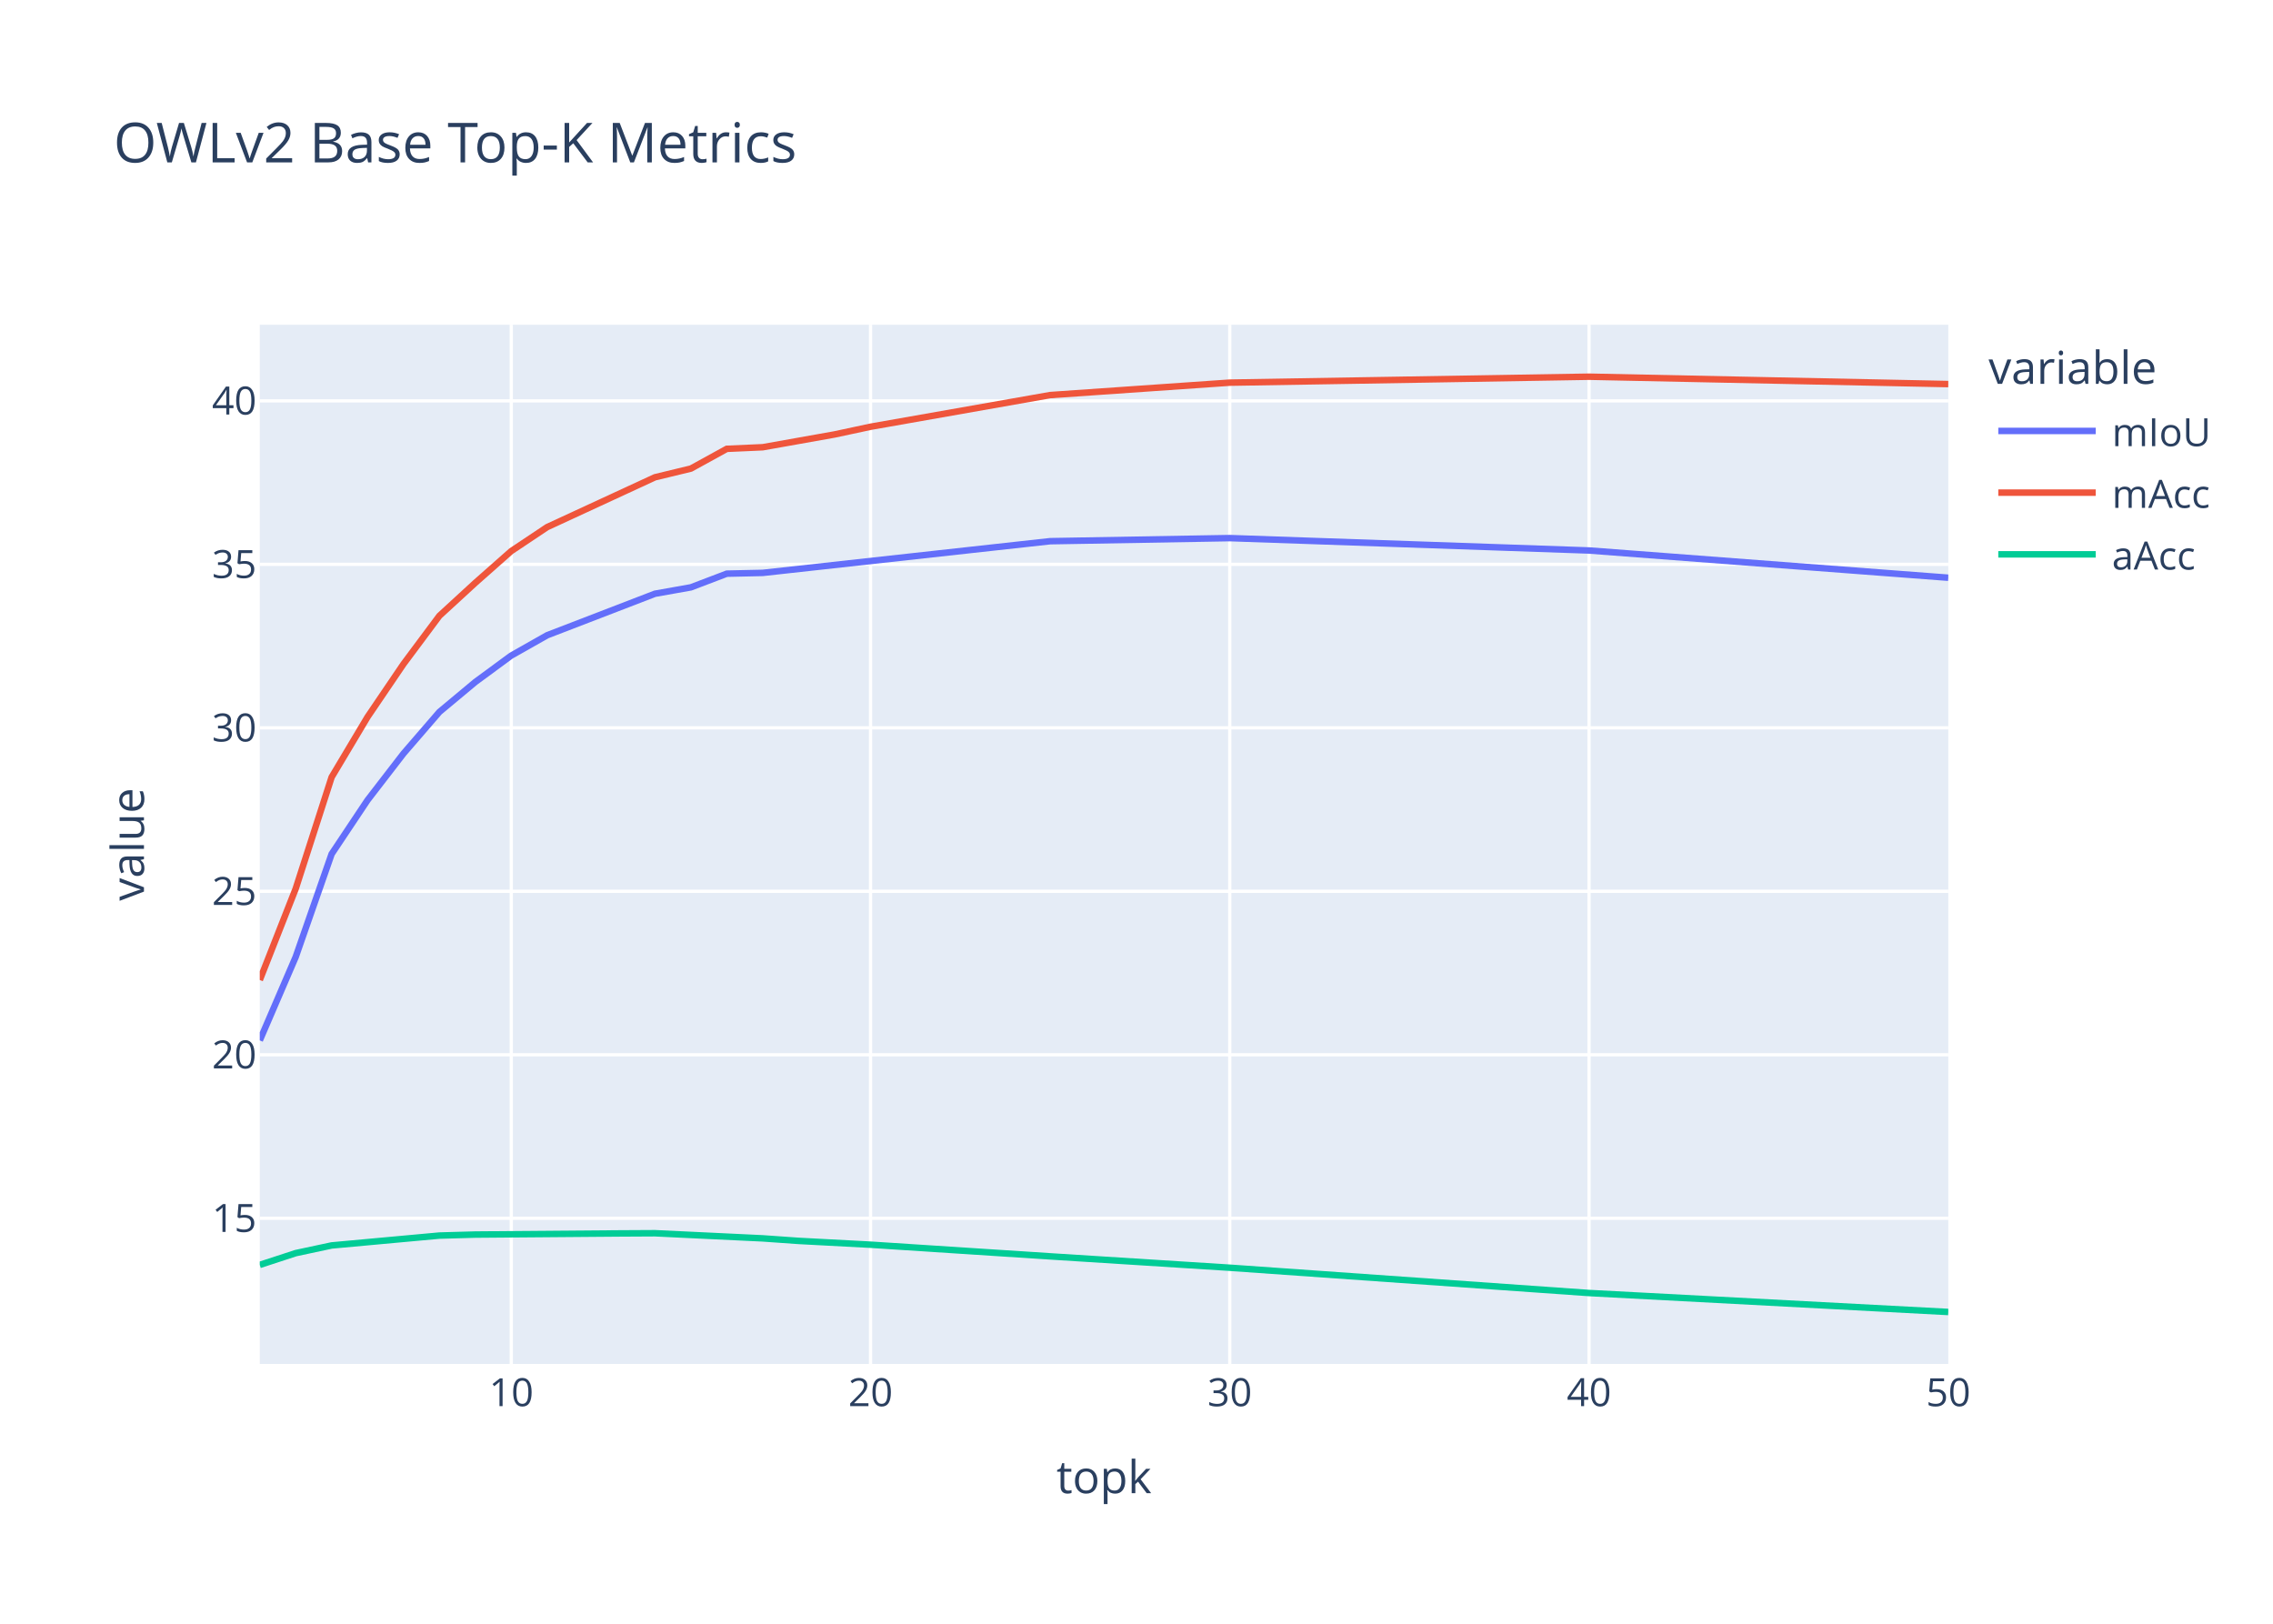
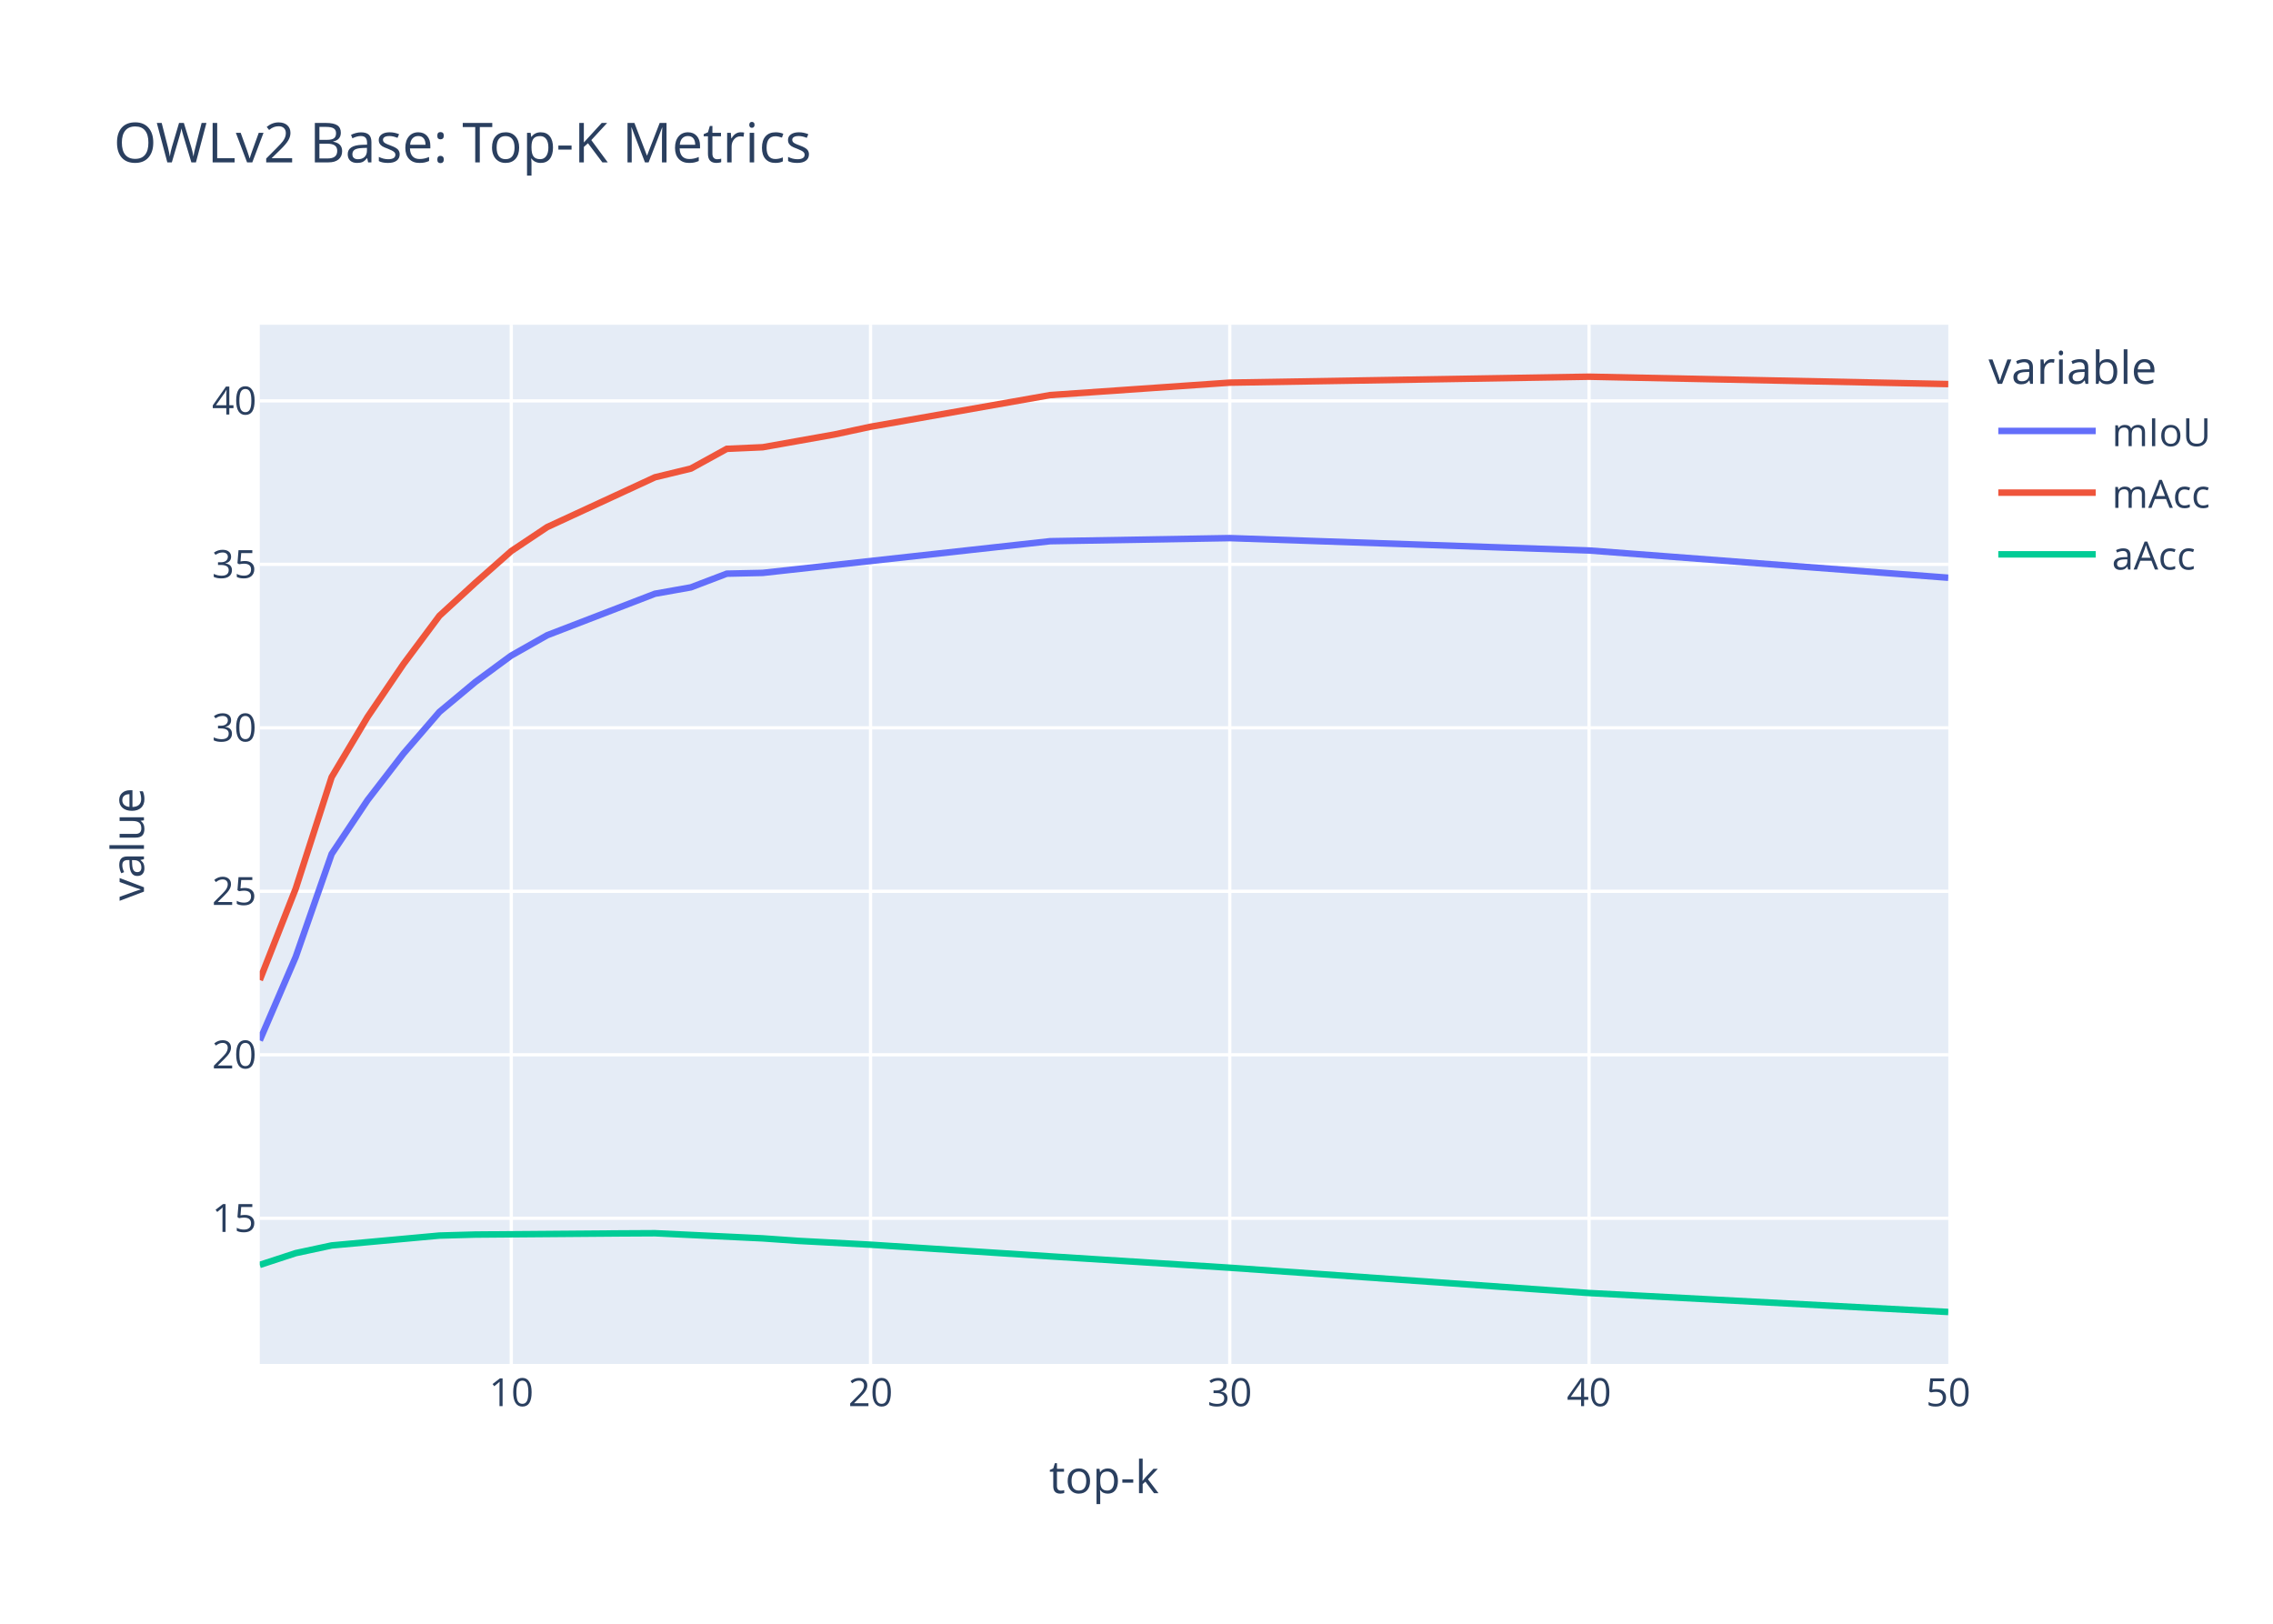
<svg xmlns="http://www.w3.org/2000/svg" class="main-svg" width="700" height="500" style="" viewBox="0 0 700 500">
  <rect x="0" y="0" width="700" height="500" style="fill: rgb(255, 255, 255); fill-opacity: 1;" />
-   <defs id="defs-60664f">
+   <defs id="defs-490d6e">
    <g class="clips">
-       <clipPath id="clip60664fxyplot" class="plotclip">
+       <clipPath id="clip490d6exyplot" class="plotclip">
        <rect width="520" height="320" />
      </clipPath>
-       <clipPath class="axesclip" id="clip60664fx">
+       <clipPath class="axesclip" id="clip490d6ex">
        <rect x="80" y="0" width="520" height="500" />
      </clipPath>
-       <clipPath class="axesclip" id="clip60664fy">
+       <clipPath class="axesclip" id="clip490d6ey">
        <rect x="0" y="100" width="700" height="320" />
      </clipPath>
-       <clipPath class="axesclip" id="clip60664fxy">
+       <clipPath class="axesclip" id="clip490d6exy">
        <rect x="80" y="100" width="520" height="320" />
      </clipPath>
    </g>
    <g class="gradients" />
    <g class="patterns" />
  </defs>
  <g class="bglayer">
    <rect class="bg" x="80" y="100" width="520" height="320" style="fill: rgb(229, 236, 246); fill-opacity: 1; stroke-width: 0;" />
  </g>
  <g class="layer-below">
    <g class="imagelayer" />
    <g class="shapelayer" />
  </g>
  <g class="cartesianlayer">
    <g class="subplot xy">
      <g class="layer-subplot">
        <g class="shapelayer" />
        <g class="imagelayer" />
      </g>
      <g class="minor-gridlayer">
        <g class="x" />
        <g class="y" />
      </g>
      <g class="gridlayer">
        <g class="x">
          <path class="xgrid crisp" transform="translate(157.45,0)" d="M0,100v320" style="stroke: rgb(255, 255, 255); stroke-opacity: 1; stroke-width: 1px;" />
          <path class="xgrid crisp" transform="translate(268.09,0)" d="M0,100v320" style="stroke: rgb(255, 255, 255); stroke-opacity: 1; stroke-width: 1px;" />
          <path class="xgrid crisp" transform="translate(378.72,0)" d="M0,100v320" style="stroke: rgb(255, 255, 255); stroke-opacity: 1; stroke-width: 1px;" />
          <path class="xgrid crisp" transform="translate(489.36,0)" d="M0,100v320" style="stroke: rgb(255, 255, 255); stroke-opacity: 1; stroke-width: 1px;" />
        </g>
        <g class="y">
          <path class="ygrid crisp" transform="translate(0,375.14)" d="M80,0h520" style="stroke: rgb(255, 255, 255); stroke-opacity: 1; stroke-width: 1px;" />
          <path class="ygrid crisp" transform="translate(0,324.8)" d="M80,0h520" style="stroke: rgb(255, 255, 255); stroke-opacity: 1; stroke-width: 1px;" />
          <path class="ygrid crisp" transform="translate(0,274.46)" d="M80,0h520" style="stroke: rgb(255, 255, 255); stroke-opacity: 1; stroke-width: 1px;" />
          <path class="ygrid crisp" transform="translate(0,224.12)" d="M80,0h520" style="stroke: rgb(255, 255, 255); stroke-opacity: 1; stroke-width: 1px;" />
          <path class="ygrid crisp" transform="translate(0,173.78)" d="M80,0h520" style="stroke: rgb(255, 255, 255); stroke-opacity: 1; stroke-width: 1px;" />
          <path class="ygrid crisp" transform="translate(0,123.44)" d="M80,0h520" style="stroke: rgb(255, 255, 255); stroke-opacity: 1; stroke-width: 1px;" />
        </g>
      </g>
      <g class="zerolinelayer" />
      <g class="layer-between">
        <g class="shapelayer" />
        <g class="imagelayer" />
      </g>
      <path class="xlines-below" />
      <path class="ylines-below" />
      <g class="overlines-below" />
      <g class="xaxislayer-below" />
      <g class="yaxislayer-below" />
      <g class="overaxes-below" />
      <g class="overplot">
-         <g class="xy" transform="translate(80,100)" clip-path="url(#clip60664fxyplot)">
+         <g class="xy" transform="translate(80,100)" clip-path="url(#clip490d6exyplot)">
          <g class="scatterlayer mlayer">
-             <g class="trace scatter traced2773f" style="stroke-miterlimit: 2; opacity: 1;">
+             <g class="trace scatter trace2581fb" style="stroke-miterlimit: 2; opacity: 1;">
              <g class="fills" />
              <g class="errorbars" />
              <g class="lines">
                <path class="js-line" d="M0,220.37L11.06,194.68L22.13,162.97L33.19,146.39L44.26,132.04L55.32,119.23L66.38,110.01L77.45,101.87L88.51,95.61L121.7,82.83L132.77,80.86L143.83,76.65L154.89,76.41L243.4,66.65L298.72,65.7L409.36,69.51L520,77.9" style="vector-effect: none; fill: none; stroke: rgb(99, 110, 250); stroke-opacity: 1; stroke-width: 2px; opacity: 1;" />
              </g>
              <g class="points" />
              <g class="text" />
            </g>
-             <g class="trace scatter trace64e30d" style="stroke-miterlimit: 2; opacity: 1;">
+             <g class="trace scatter trace0a43fc" style="stroke-miterlimit: 2; opacity: 1;">
              <g class="fills" />
              <g class="errorbars" />
              <g class="lines">
                <path class="js-line" d="M0,201.78L11.06,173.66L22.13,139.31L33.19,120.78L44.26,104.47L55.32,89.63L66.38,79.47L77.45,69.69L88.51,62.31L121.7,46.97L132.77,44.29L143.83,38.21L154.89,37.72L177.02,33.78L188.09,31.41L243.4,21.66L298.72,17.83L409.36,16L520,18.27" style="vector-effect: none; fill: none; stroke: rgb(239, 85, 59); stroke-opacity: 1; stroke-width: 2px; opacity: 1;" />
              </g>
              <g class="points" />
              <g class="text" />
            </g>
-             <g class="trace scatter tracef99098" style="stroke-miterlimit: 2; opacity: 1;">
+             <g class="trace scatter tracefe5345" style="stroke-miterlimit: 2; opacity: 1;">
              <g class="fills" />
              <g class="errorbars" />
              <g class="lines">
                <path class="js-line" d="M0,289.5L11.06,285.88L22.13,283.51L55.32,280.47L66.38,280.16L110.64,279.81L121.7,279.75L154.89,281.33L165.96,282.11L188.09,283.28L243.4,286.87L298.72,290.37L409.36,298.16L520,304" style="vector-effect: none; fill: none; stroke: rgb(0, 204, 150); stroke-opacity: 1; stroke-width: 2px; opacity: 1;" />
              </g>
              <g class="points" />
              <g class="text" />
            </g>
          </g>
        </g>
      </g>
      <path class="xlines-above crisp" d="M0,0" style="fill: none;" />
      <path class="ylines-above crisp" d="M0,0" style="fill: none;" />
      <g class="overlines-above" />
      <g class="xaxislayer-above">
        <g class="xtick">
          <text text-anchor="middle" x="0" y="433" transform="translate(157.45,0)" style="font-family: 'Open Sans', verdana, arial, sans-serif; font-size: 12px; fill: rgb(42, 63, 95); fill-opacity: 1; white-space: pre; opacity: 1;">10</text>
        </g>
        <g class="xtick">
          <text text-anchor="middle" x="0" y="433" style="font-family: 'Open Sans', verdana, arial, sans-serif; font-size: 12px; fill: rgb(42, 63, 95); fill-opacity: 1; white-space: pre; opacity: 1;" transform="translate(268.09,0)">20</text>
        </g>
        <g class="xtick">
          <text text-anchor="middle" x="0" y="433" style="font-family: 'Open Sans', verdana, arial, sans-serif; font-size: 12px; fill: rgb(42, 63, 95); fill-opacity: 1; white-space: pre; opacity: 1;" transform="translate(378.72,0)">30</text>
        </g>
        <g class="xtick">
          <text text-anchor="middle" x="0" y="433" style="font-family: 'Open Sans', verdana, arial, sans-serif; font-size: 12px; fill: rgb(42, 63, 95); fill-opacity: 1; white-space: pre; opacity: 1;" transform="translate(489.36,0)">40</text>
        </g>
        <g class="xtick">
          <text text-anchor="middle" x="0" y="433" style="font-family: 'Open Sans', verdana, arial, sans-serif; font-size: 12px; fill: rgb(42, 63, 95); fill-opacity: 1; white-space: pre; opacity: 1;" transform="translate(600,0)">50</text>
        </g>
      </g>
      <g class="yaxislayer-above">
        <g class="ytick">
          <text text-anchor="end" x="79" y="4.2" transform="translate(0,375.14)" style="font-family: 'Open Sans', verdana, arial, sans-serif; font-size: 12px; fill: rgb(42, 63, 95); fill-opacity: 1; white-space: pre; opacity: 1;">15</text>
        </g>
        <g class="ytick">
          <text text-anchor="end" x="79" y="4.2" style="font-family: 'Open Sans', verdana, arial, sans-serif; font-size: 12px; fill: rgb(42, 63, 95); fill-opacity: 1; white-space: pre; opacity: 1;" transform="translate(0,324.8)">20</text>
        </g>
        <g class="ytick">
          <text text-anchor="end" x="79" y="4.2" style="font-family: 'Open Sans', verdana, arial, sans-serif; font-size: 12px; fill: rgb(42, 63, 95); fill-opacity: 1; white-space: pre; opacity: 1;" transform="translate(0,274.46)">25</text>
        </g>
        <g class="ytick">
          <text text-anchor="end" x="79" y="4.2" style="font-family: 'Open Sans', verdana, arial, sans-serif; font-size: 12px; fill: rgb(42, 63, 95); fill-opacity: 1; white-space: pre; opacity: 1;" transform="translate(0,224.12)">30</text>
        </g>
        <g class="ytick">
          <text text-anchor="end" x="79" y="4.2" style="font-family: 'Open Sans', verdana, arial, sans-serif; font-size: 12px; fill: rgb(42, 63, 95); fill-opacity: 1; white-space: pre; opacity: 1;" transform="translate(0,173.78)">35</text>
        </g>
        <g class="ytick">
          <text text-anchor="end" x="79" y="4.2" style="font-family: 'Open Sans', verdana, arial, sans-serif; font-size: 12px; fill: rgb(42, 63, 95); fill-opacity: 1; white-space: pre; opacity: 1;" transform="translate(0,123.44)">40</text>
        </g>
      </g>
      <g class="overaxes-above" />
    </g>
  </g>
  <g class="polarlayer" />
  <g class="smithlayer" />
  <g class="ternarylayer" />
  <g class="geolayer" />
  <g class="funnelarealayer" />
  <g class="pielayer" />
  <g class="iciclelayer" />
  <g class="treemaplayer" />
  <g class="sunburstlayer" />
  <g class="glimages" />
-   <defs id="topdefs-60664f">
+   <defs id="topdefs-490d6e">
    <g class="clips" />
-     <clipPath id="legend60664f">
+     <clipPath id="legend490d6e">
      <rect width="78" height="86" x="0" y="0" />
    </clipPath>
  </defs>
  <g class="layer-above">
    <g class="imagelayer" />
    <g class="shapelayer" />
  </g>
  <g class="infolayer">
    <g class="legend" pointer-events="all" transform="translate(610.4,100)">
      <rect class="bg" shape-rendering="crispEdges" style="stroke: rgb(68, 68, 68); stroke-opacity: 1; fill: rgb(255, 255, 255); fill-opacity: 1; stroke-width: 0px;" width="78" height="86" x="0" y="0" />
-       <g class="scrollbox" transform="" clip-path="url(#legend60664f)">
+       <g class="scrollbox" transform="" clip-path="url(#legend490d6e)">
        <text class="legendtitletext" text-anchor="start" x="2" y="18.2" style="font-family: 'Open Sans', verdana, arial, sans-serif; font-size: 14px; fill: rgb(42, 63, 95); fill-opacity: 1; white-space: pre;">variable</text>
        <g class="groups" transform="">
          <g class="traces" transform="translate(0,32.7)" style="opacity: 1;">
            <text class="legendtext" text-anchor="start" x="40" y="4.68" style="font-family: 'Open Sans', verdana, arial, sans-serif; font-size: 12px; fill: rgb(42, 63, 95); fill-opacity: 1; white-space: pre;">mIoU</text>
            <g class="layers" style="opacity: 1;">
              <g class="legendfill" />
              <g class="legendlines">
                <path class="js-line" d="M5,0h30" style="fill: none; stroke: rgb(99, 110, 250); stroke-opacity: 1; stroke-width: 2px;" />
              </g>
              <g class="legendsymbols">
                <g class="legendpoints" />
              </g>
            </g>
            <rect class="legendtoggle" x="0" y="-9.5" width="72.797" height="19" style="fill: rgb(0, 0, 0); fill-opacity: 0;" />
          </g>
        </g>
        <g class="groups" transform="">
          <g class="traces" transform="translate(0,51.7)" style="opacity: 1;">
            <text class="legendtext" text-anchor="start" x="40" y="4.68" style="font-family: 'Open Sans', verdana, arial, sans-serif; font-size: 12px; fill: rgb(42, 63, 95); fill-opacity: 1; white-space: pre;">mAcc</text>
            <g class="layers" style="opacity: 1;">
              <g class="legendfill" />
              <g class="legendlines">
                <path class="js-line" d="M5,0h30" style="fill: none; stroke: rgb(239, 85, 59); stroke-opacity: 1; stroke-width: 2px;" />
              </g>
              <g class="legendsymbols">
                <g class="legendpoints" />
              </g>
            </g>
            <rect class="legendtoggle" x="0" y="-9.5" width="72.797" height="19" style="fill: rgb(0, 0, 0); fill-opacity: 0;" />
          </g>
        </g>
        <g class="groups" transform="">
          <g class="traces" transform="translate(0,70.7)" style="opacity: 1;">
            <text class="legendtext" text-anchor="start" x="40" y="4.68" style="font-family: 'Open Sans', verdana, arial, sans-serif; font-size: 12px; fill: rgb(42, 63, 95); fill-opacity: 1; white-space: pre;">aAcc</text>
            <g class="layers" style="opacity: 1;">
              <g class="legendfill" />
              <g class="legendlines">
                <path class="js-line" d="M5,0h30" style="fill: none; stroke: rgb(0, 204, 150); stroke-opacity: 1; stroke-width: 2px;" />
              </g>
              <g class="legendsymbols">
                <g class="legendpoints" />
              </g>
            </g>
            <rect class="legendtoggle" x="0" y="-9.5" width="72.797" height="19" style="fill: rgb(0, 0, 0); fill-opacity: 0;" />
          </g>
        </g>
      </g>
      <rect class="scrollbar" rx="20" ry="3" width="0" height="0" style="fill: rgb(128, 139, 164); fill-opacity: 1;" x="0" y="0" />
    </g>
    <g class="g-gtitle">
-       <text class="gtitle" x="35" y="50" text-anchor="start" dy="0em" style="opacity: 1; font-family: 'Open Sans', verdana, arial, sans-serif; font-size: 17px; fill: rgb(42, 63, 95); fill-opacity: 1; white-space: pre;">OWLv2 Base Top-K Metrics</text>
+       <text class="gtitle" x="35" y="50" text-anchor="start" dy="0em" style="opacity: 1; font-family: 'Open Sans', verdana, arial, sans-serif; font-size: 17px; fill: rgb(42, 63, 95); fill-opacity: 1; white-space: pre;">OWLv2 Base: Top-K Metrics</text>
    </g>
    <g class="g-xtitle">
-       <text class="xtitle" x="340" y="459.8" text-anchor="middle" style="opacity: 1; font-family: 'Open Sans', verdana, arial, sans-serif; font-size: 14px; fill: rgb(42, 63, 95); fill-opacity: 1; white-space: pre;">topk</text>
+       <text class="xtitle" x="340" y="459.8" text-anchor="middle" style="opacity: 1; font-family: 'Open Sans', verdana, arial, sans-serif; font-size: 14px; fill: rgb(42, 63, 95); fill-opacity: 1; white-space: pre;">top-k</text>
    </g>
    <g class="g-ytitle">
      <text class="ytitle" transform="rotate(-90,44.33438,260)" x="44.334" y="260" text-anchor="middle" style="opacity: 1; font-family: 'Open Sans', verdana, arial, sans-serif; font-size: 14px; fill: rgb(42, 63, 95); fill-opacity: 1; white-space: pre;">value</text>
    </g>
  </g>
</svg>
